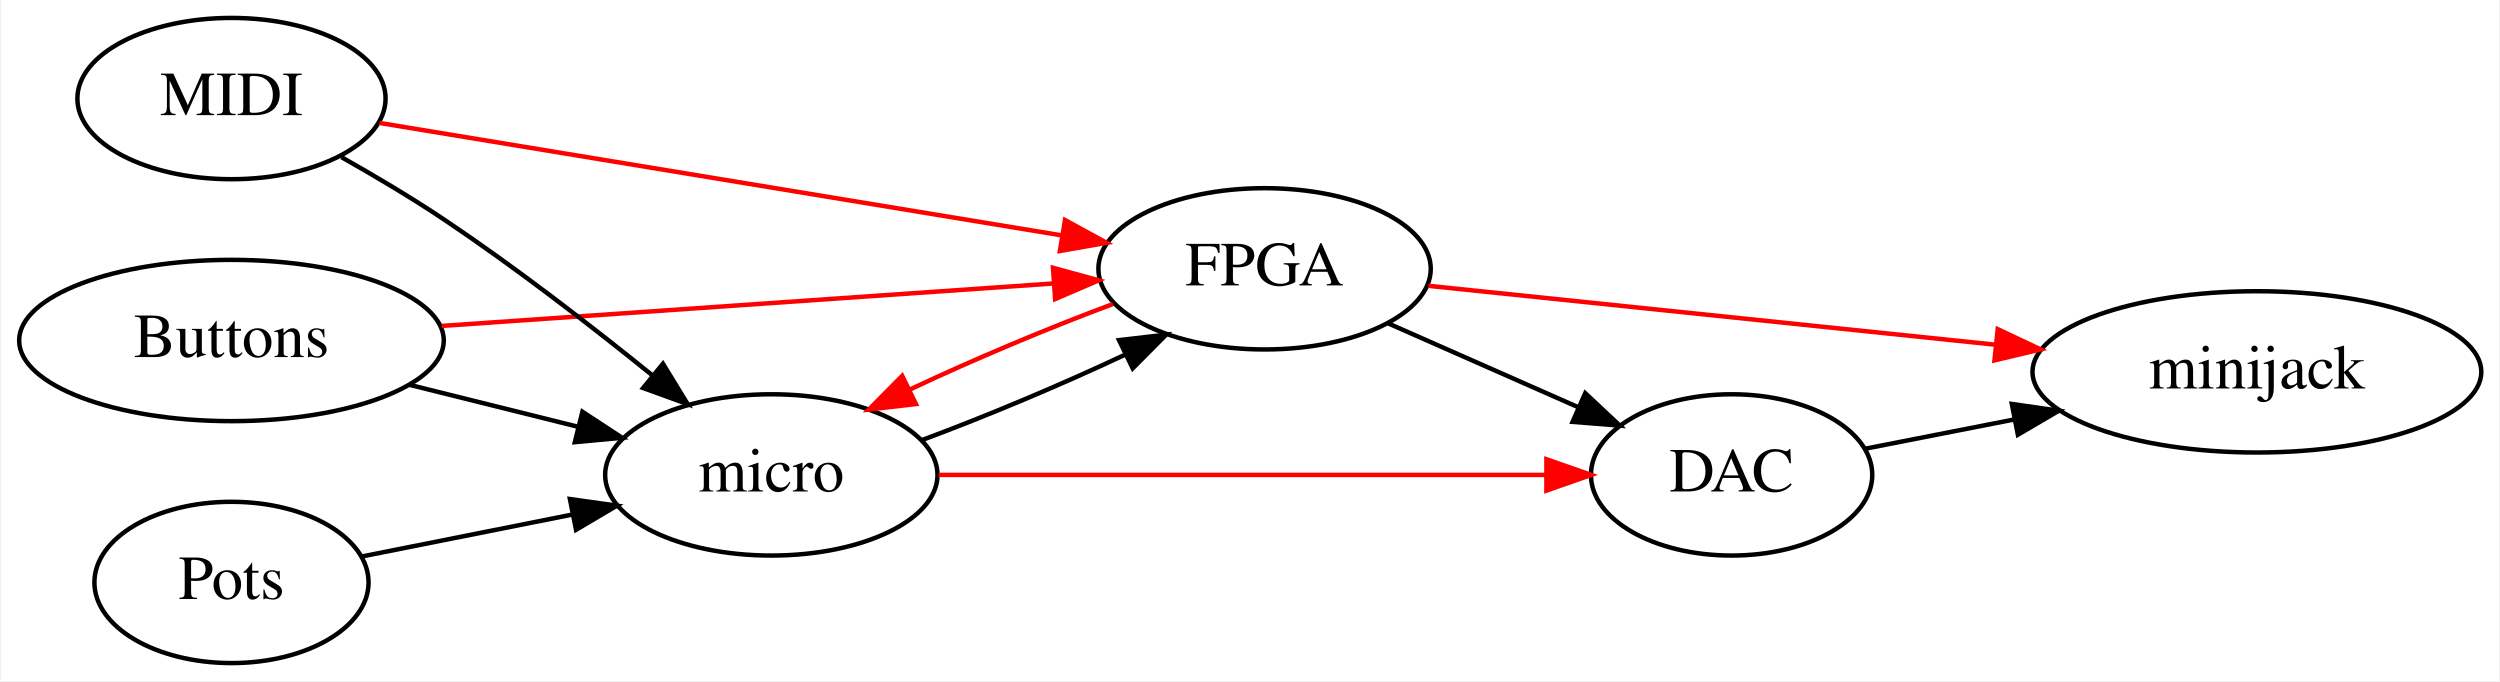
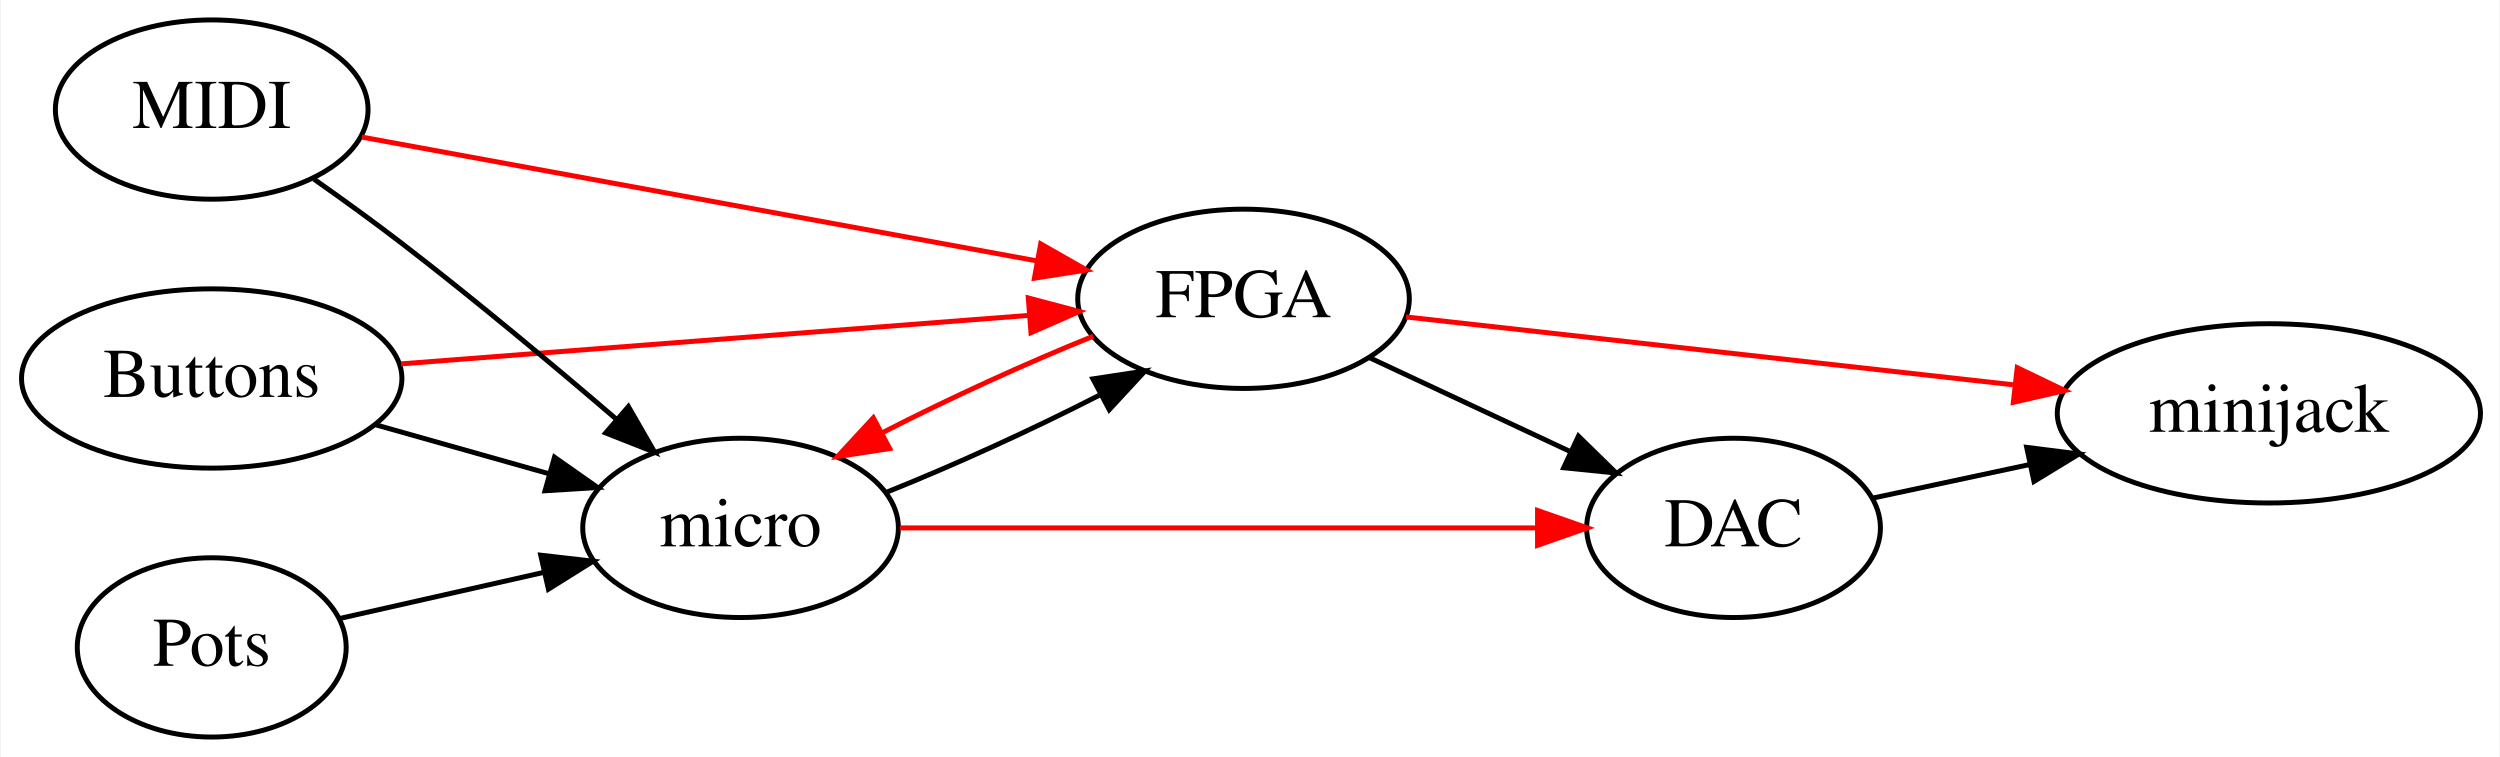
- <svg xmlns="http://www.w3.org/2000/svg" width="558pt" height="152pt" viewBox="0.00 0.00 557.56 152.00">
+ <svg xmlns="http://www.w3.org/2000/svg" width="502pt" height="152pt" viewBox="0.00 0.00 501.67 152.00">
  <g id="graph0" class="graph" transform="scale(1 1) rotate(0) translate(4 148)">
-     <polygon fill="#ffffff" stroke="transparent" points="-4,4 -4,-148 553.564,-148 553.564,4 -4,4" />
+     <polygon fill="#ffffff" stroke="transparent" points="-4,4 -4,-148 497.669,-148 497.669,4 -4,4" />
    <g id="node1" class="node">
-       <ellipse fill="none" stroke="#000000" cx="47.446" cy="-72" rx="47.392" ry="18" />
-       <text text-anchor="middle" x="47.446" y="-68.3" font-family="Times,serif" font-size="14.00" fill="#000000">Buttons</text>
+       <ellipse fill="none" stroke="#000000" cx="38.347" cy="-72" rx="38.194" ry="18" />
+       <text text-anchor="middle" x="38.347" y="-68.3" font-family="Times,serif" font-size="14.00" fill="#000000">Buttons</text>
    </g>
    <g id="node2" class="node">
-       <ellipse fill="none" stroke="#000000" cx="167.938" cy="-42" rx="37.093" ry="18" />
-       <text text-anchor="middle" x="167.938" y="-38.3" font-family="Times,serif" font-size="14.00" fill="#000000">micro</text>
+       <ellipse fill="none" stroke="#000000" cx="144.54" cy="-42" rx="31.695" ry="18" />
+       <text text-anchor="middle" x="144.54" y="-38.3" font-family="Times,serif" font-size="14.00" fill="#000000">micro</text>
    </g>
    <g id="edge1" class="edge">
-       <path fill="none" stroke="#000000" d="M87.234,-62.094C99.23,-59.107 112.453,-55.815 124.665,-52.774" />
-       <polygon fill="#000000" stroke="#000000" points="125.776,-56.104 134.634,-50.292 124.085,-49.312 125.776,-56.104" />
+       <path fill="none" stroke="#000000" d="M71.365,-62.672C82.384,-59.559 94.757,-56.064 106.149,-52.846" />
+       <polygon fill="#000000" stroke="#000000" points="107.177,-56.192 115.849,-50.105 105.274,-49.456 107.177,-56.192" />
    </g>
    <g id="node5" class="node">
-       <ellipse fill="none" stroke="#000000" cx="278.032" cy="-88" rx="37.093" ry="18" />
-       <text text-anchor="middle" x="278.032" y="-84.3" font-family="Times,serif" font-size="14.00" fill="#000000">FPGA</text>
+       <ellipse fill="none" stroke="#000000" cx="245.535" cy="-88" rx="33.295" ry="18" />
+       <text text-anchor="middle" x="245.535" y="-84.3" font-family="Times,serif" font-size="14.00" fill="#000000">FPGA</text>
    </g>
    <g id="edge7" class="edge">
-       <path fill="none" stroke="#ff0000" d="M94.386,-75.257C134.24,-78.022 191.147,-81.971 231.02,-84.738" />
-       <polygon fill="#ff0000" stroke="#ff0000" points="230.805,-88.231 241.024,-85.432 231.29,-81.248 230.805,-88.231" />
+       <path fill="none" stroke="#ff0000" d="M76.348,-74.935C112.014,-77.689 165.301,-81.804 202.513,-84.678" />
+       <polygon fill="#ff0000" stroke="#ff0000" points="202.315,-88.173 212.555,-85.453 202.854,-81.194 202.315,-88.173" />
    </g>
    <g id="edge4" class="edge">
-       <path fill="none" stroke="#000000" d="M201.568,-49.778C215.954,-55.116 232.652,-62.133 246.768,-68.781" />
-       <polygon fill="#000000" stroke="#000000" points="245.543,-72.078 256.067,-73.3 248.602,-65.781 245.543,-72.078" />
+       <path fill="none" stroke="#000000" d="M174.024,-49.228C187.423,-54.589 203.225,-61.796 216.562,-68.631" />
+       <polygon fill="#000000" stroke="#000000" points="215.294,-71.92 225.769,-73.511 218.572,-65.736 215.294,-71.92" />
    </g>
    <g id="node6" class="node">
-       <ellipse fill="none" stroke="#000000" cx="382.276" cy="-42" rx="31.396" ry="18" />
-       <text text-anchor="middle" x="382.276" y="-38.3" font-family="Times,serif" font-size="14.00" fill="#000000">DAC</text>
+       <ellipse fill="none" stroke="#000000" cx="343.929" cy="-42" rx="29.497" ry="18" />
+       <text text-anchor="middle" x="343.929" y="-38.3" font-family="Times,serif" font-size="14.00" fill="#000000">DAC</text>
    </g>
    <g id="edge10" class="edge">
-       <path fill="none" stroke="#ff0000" d="M205.273,-42C243.148,-42 301.634,-42 340.899,-42" />
-       <polygon fill="#ff0000" stroke="#ff0000" points="340.937,-45.5 350.937,-42 340.937,-38.5 340.937,-45.5" />
+       <path fill="none" stroke="#ff0000" d="M176.576,-42C211.391,-42 267.051,-42 304.519,-42" />
+       <polygon fill="#ff0000" stroke="#ff0000" points="304.572,-45.5 314.572,-42 304.572,-38.5 304.572,-45.5" />
    </g>
    <g id="node3" class="node">
-       <ellipse fill="none" stroke="#000000" cx="47.446" cy="-18" rx="30.595" ry="18" />
-       <text text-anchor="middle" x="47.446" y="-14.3" font-family="Times,serif" font-size="14.00" fill="#000000">Pots</text>
+       <ellipse fill="none" stroke="#000000" cx="38.347" cy="-18" rx="27" ry="18" />
+       <text text-anchor="middle" x="38.347" y="-14.3" font-family="Times,serif" font-size="14.00" fill="#000000">Pots</text>
    </g>
    <g id="edge2" class="edge">
-       <path fill="none" stroke="#000000" d="M76.614,-23.81C90.668,-26.609 107.831,-30.028 123.468,-33.142" />
-       <polygon fill="#000000" stroke="#000000" points="122.984,-36.615 133.476,-35.136 124.352,-29.75 122.984,-36.615" />
+       <path fill="none" stroke="#000000" d="M64.053,-23.81C76.282,-26.573 91.18,-29.94 104.819,-33.023" />
+       <polygon fill="#000000" stroke="#000000" points="104.412,-36.519 114.937,-35.31 105.955,-29.691 104.412,-36.519" />
    </g>
    <g id="node4" class="node">
-       <ellipse fill="none" stroke="#000000" cx="47.446" cy="-126" rx="34.394" ry="18" />
-       <text text-anchor="middle" x="47.446" y="-122.3" font-family="Times,serif" font-size="14.00" fill="#000000">MIDI</text>
+       <ellipse fill="none" stroke="#000000" cx="38.347" cy="-126" rx="31.396" ry="18" />
+       <text text-anchor="middle" x="38.347" y="-122.3" font-family="Times,serif" font-size="14.00" fill="#000000">MIDI</text>
    </g>
    <g id="edge3" class="edge">
-       <path fill="none" stroke="#000000" d="M71.993,-112.927C79.481,-108.703 87.646,-103.851 94.892,-99 110.831,-88.328 127.771,-75.23 141.321,-64.282" />
-       <polygon fill="#000000" stroke="#000000" points="143.747,-66.819 149.28,-57.784 139.32,-61.397 143.747,-66.819" />
+       <path fill="none" stroke="#000000" d="M58.88,-112.025C64.71,-107.927 71.016,-103.371 76.693,-99 91.193,-87.837 106.865,-74.742 119.491,-63.92" />
+       <polygon fill="#000000" stroke="#000000" points="122.018,-66.362 127.305,-57.181 117.446,-61.062 122.018,-66.362" />
    </g>
    <g id="edge9" class="edge">
-       <path fill="none" stroke="#ff0000" d="M80.483,-120.555C120.457,-113.968 187.956,-102.844 232.755,-95.461" />
-       <polygon fill="#ff0000" stroke="#ff0000" points="233.489,-98.888 242.787,-93.808 232.351,-91.981 233.489,-98.888" />
+       <path fill="none" stroke="#ff0000" d="M68.474,-120.475C104.196,-113.923 163.932,-102.966 204.019,-95.614" />
+       <polygon fill="#ff0000" stroke="#ff0000" points="204.808,-99.028 214.013,-93.781 203.545,-92.143 204.808,-99.028" />
    </g>
    <g id="edge11" class="edge">
-       <path fill="none" stroke="#ff0000" d="M244.186,-80.142C229.77,-74.784 213.063,-67.757 198.969,-61.109" />
-       <polygon fill="#ff0000" stroke="#ff0000" points="200.213,-57.821 189.689,-56.592 197.149,-64.115 200.213,-57.821" />
+       <path fill="none" stroke="#ff0000" d="M215.387,-80.506C201.999,-75.12 186.319,-67.949 173.119,-61.166" />
+       <polygon fill="#ff0000" stroke="#ff0000" points="174.486,-57.929 164.013,-56.327 171.201,-64.111 174.486,-57.929" />
    </g>
    <g id="edge5" class="edge">
-       <path fill="none" stroke="#000000" d="M305.693,-75.794C318.73,-70.041 334.406,-63.124 348.171,-57.05" />
-       <polygon fill="#000000" stroke="#000000" points="349.603,-60.243 357.339,-53.004 346.777,-53.839 349.603,-60.243" />
+       <path fill="none" stroke="#000000" d="M270.874,-76.154C283.153,-70.413 298.049,-63.449 311.179,-57.311" />
+       <polygon fill="#000000" stroke="#000000" points="312.788,-60.422 320.365,-53.016 309.824,-54.081 312.788,-60.422" />
    </g>
    <g id="node7" class="node">
-       <ellipse fill="none" stroke="#000000" cx="499.519" cy="-65" rx="50.091" ry="18" />
-       <text text-anchor="middle" x="499.519" y="-61.3" font-family="Times,serif" font-size="14.00" fill="#000000">minijack</text>
+       <ellipse fill="none" stroke="#000000" cx="451.423" cy="-65" rx="42.494" ry="18" />
+       <text text-anchor="middle" x="451.423" y="-61.3" font-family="Times,serif" font-size="14.00" fill="#000000">minijack</text>
    </g>
    <g id="edge8" class="edge">
-       <path fill="none" stroke="#ff0000" d="M314.606,-84.202C348.967,-80.634 400.958,-75.235 441.069,-71.07" />
-       <polygon fill="#ff0000" stroke="#ff0000" points="441.669,-74.526 451.254,-70.012 440.946,-67.564 441.669,-74.526" />
+       <path fill="none" stroke="#ff0000" d="M278.158,-84.356C310.91,-80.697 361.851,-75.006 400.036,-70.74" />
+       <polygon fill="#ff0000" stroke="#ff0000" points="400.892,-74.167 410.442,-69.578 400.115,-67.21 400.892,-74.167" />
    </g>
    <g id="edge6" class="edge">
-       <path fill="none" stroke="#000000" d="M411.861,-47.804C422.04,-49.801 433.781,-52.104 445.294,-54.363" />
-       <polygon fill="#000000" stroke="#000000" points="444.822,-57.837 455.309,-56.327 446.17,-50.968 444.822,-57.837" />
+       <path fill="none" stroke="#000000" d="M371.611,-47.923C381.327,-50.002 392.542,-52.402 403.438,-54.733" />
+       <polygon fill="#000000" stroke="#000000" points="402.791,-58.174 413.302,-56.843 404.256,-51.329 402.791,-58.174" />
    </g>
  </g>
</svg>
